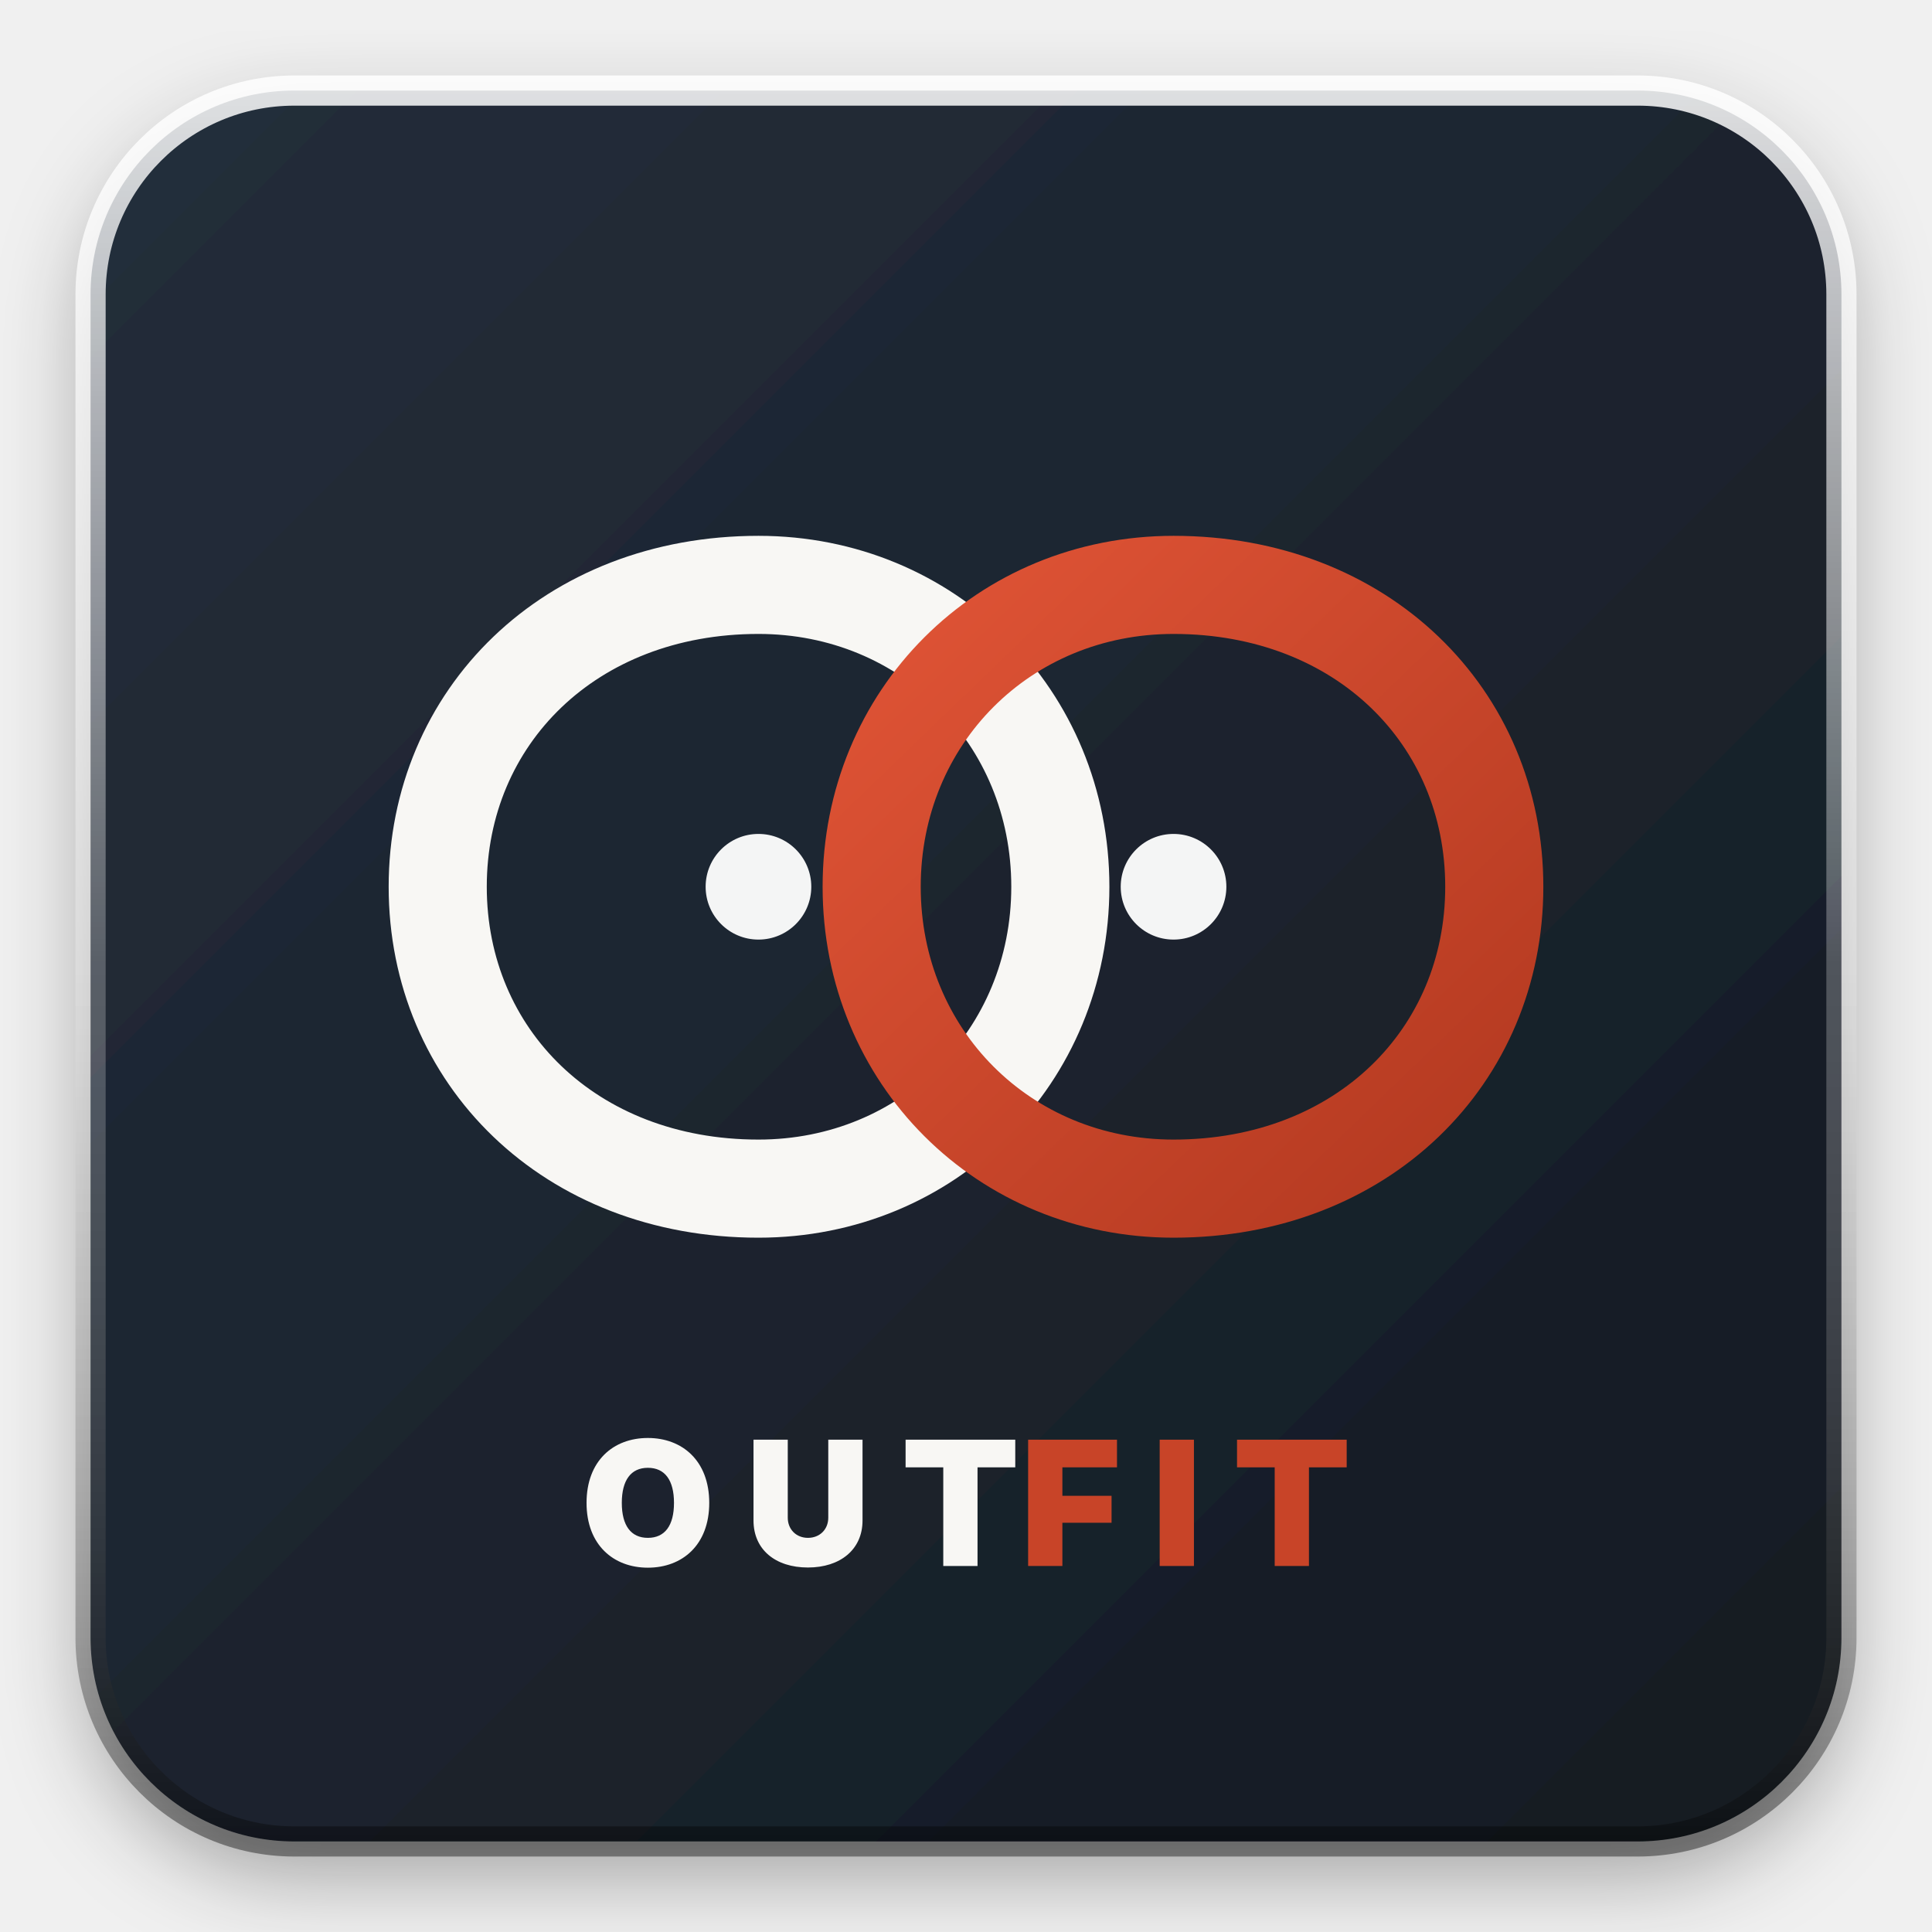
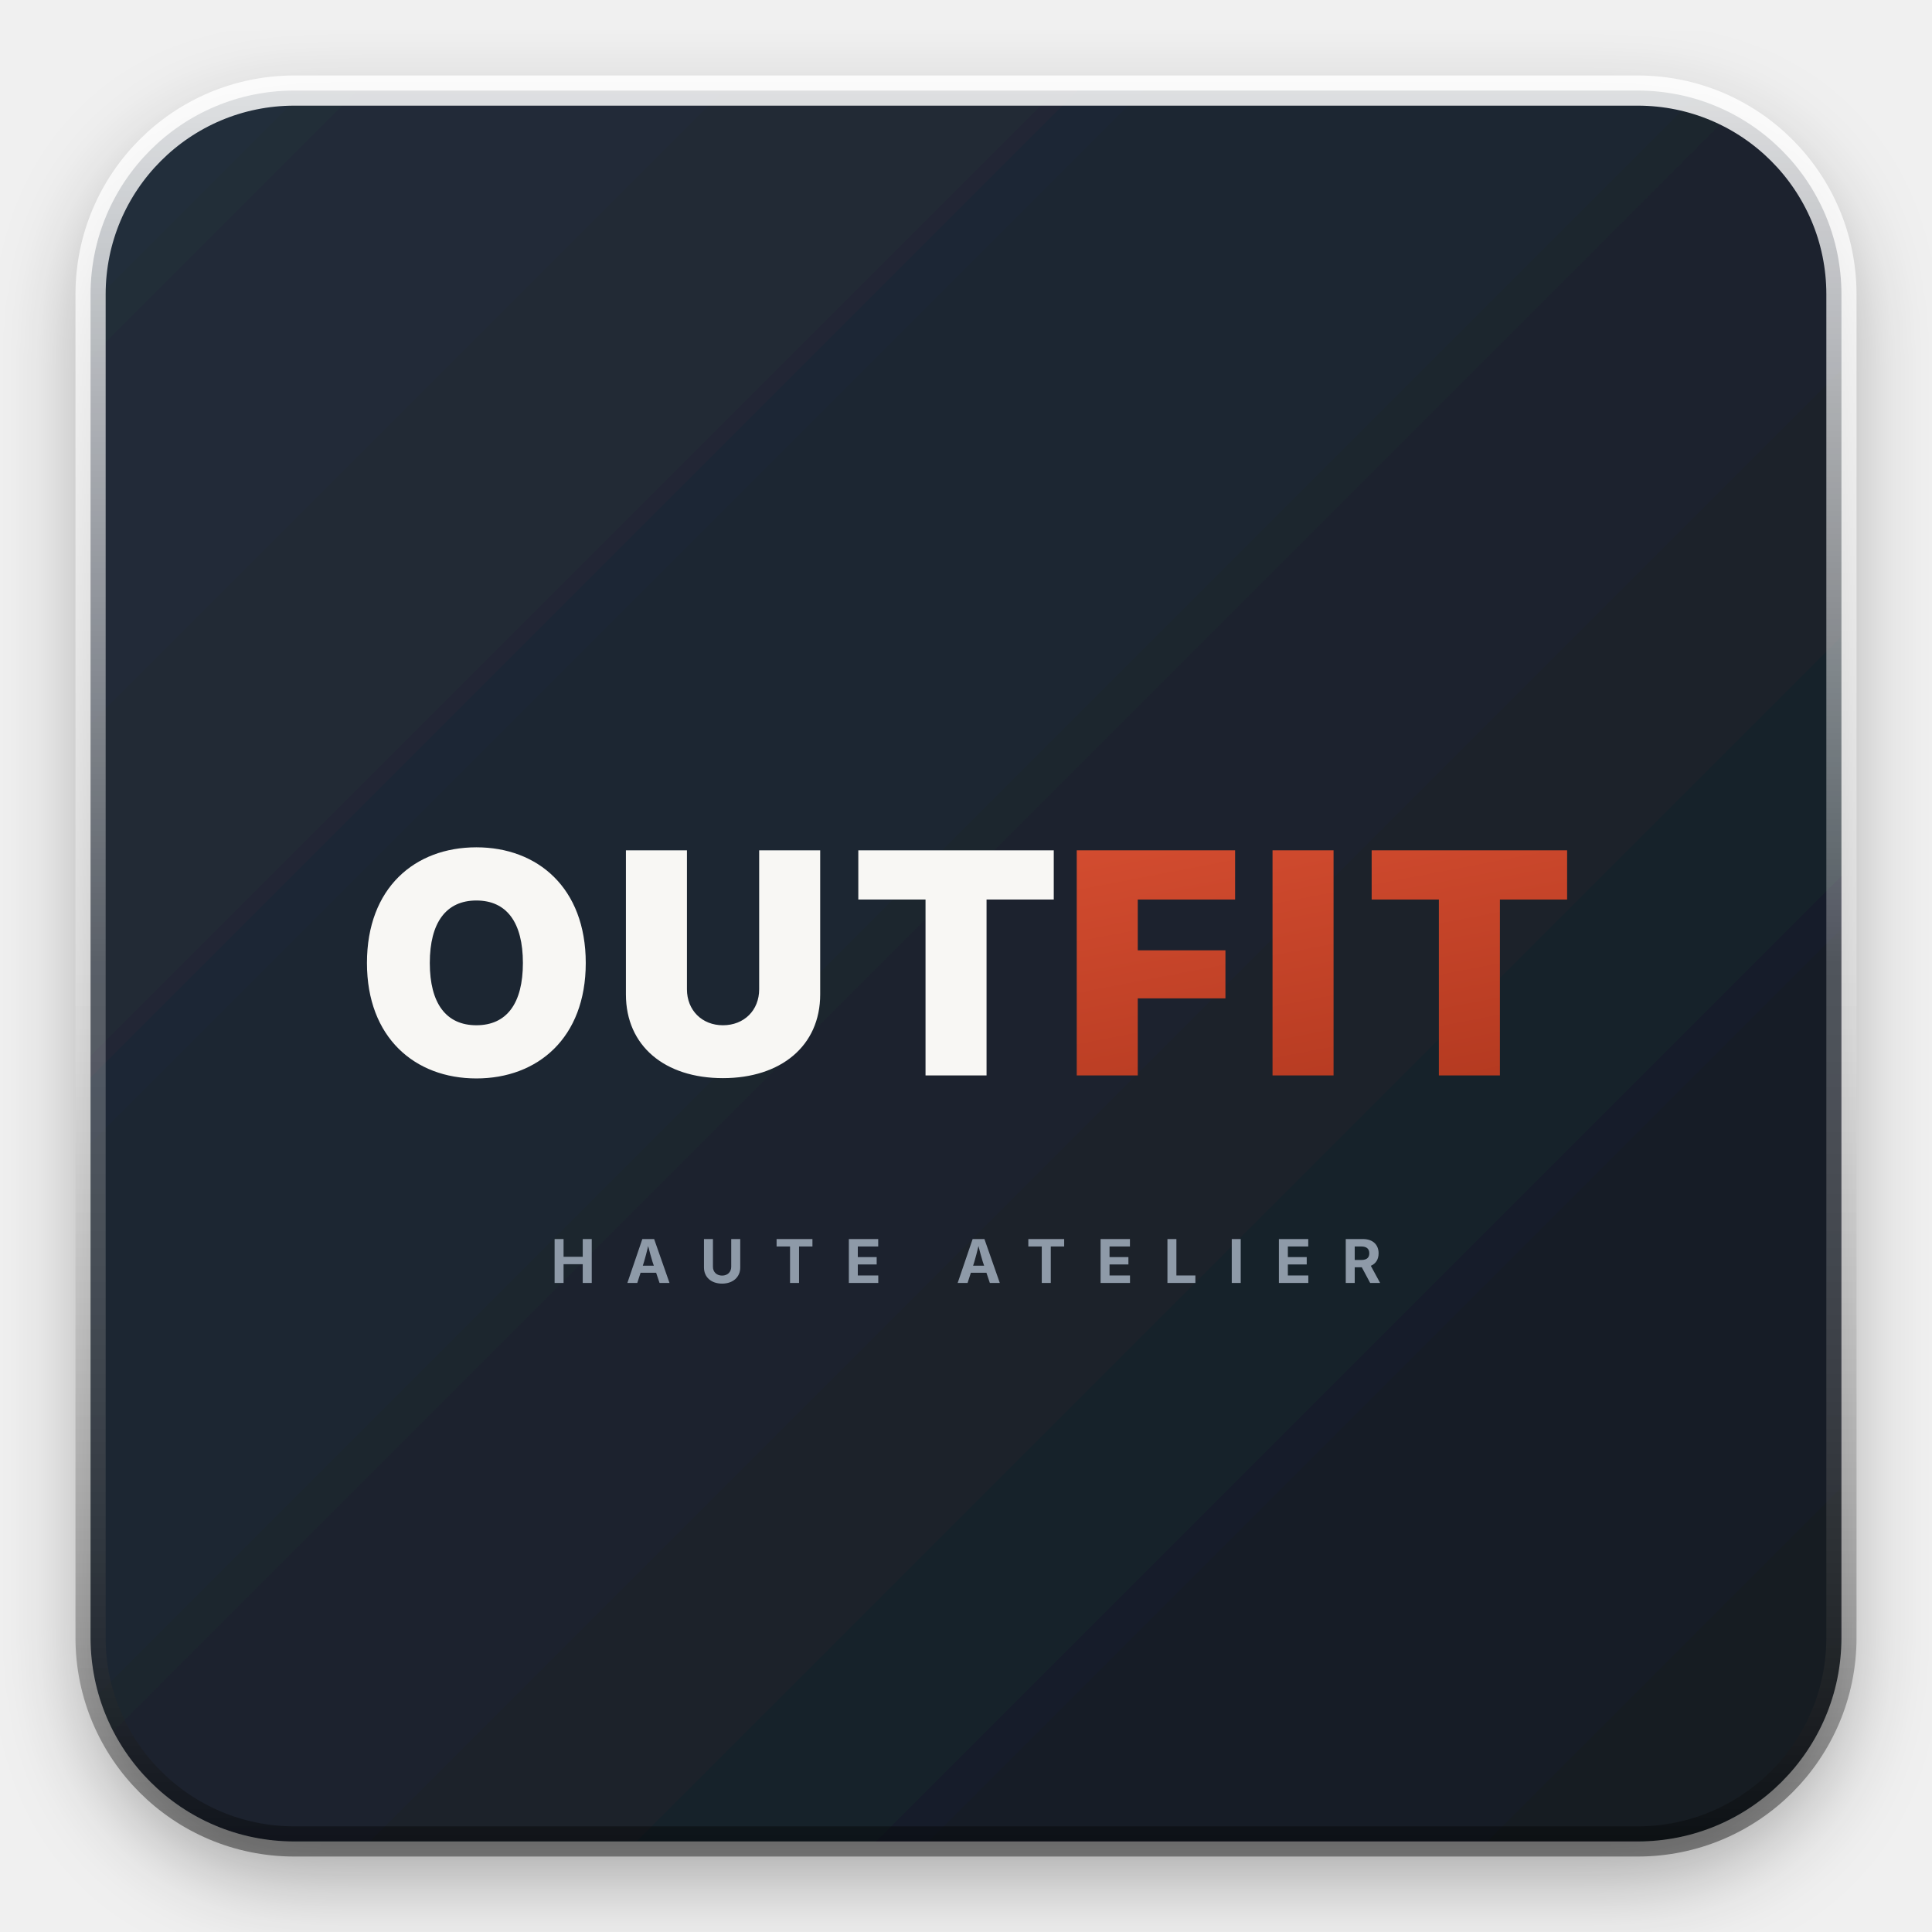
<svg xmlns="http://www.w3.org/2000/svg" viewBox="0 0 512 512" width="100%" height="100%">
  <defs>
    <linearGradient id="bgGrad" x1="0%" y1="0%" x2="100%" y2="100%">
      <stop offset="0%" stop-color="#242E3B" />
      <stop offset="100%" stop-color="#141A22" />
    </linearGradient>
    <linearGradient id="terracottaGrad" x1="0%" y1="0%" x2="100%" y2="100%">
      <stop offset="0%" stop-color="#E05436" />
      <stop offset="100%" stop-color="#B33920" />
    </linearGradient>
    <linearGradient id="specularBorder" x1="0%" y1="0%" x2="0%" y2="100%">
      <stop offset="0%" stop-color="rgba(255,255,255,0.85)" />
      <stop offset="50%" stop-color="rgba(255,255,255,0.25)" />
      <stop offset="100%" stop-color="rgba(0,0,0,0.4)" />
    </linearGradient>
    <filter id="subtleGlow" x="-20%" y="-20%" width="140%" height="140%">
      <feDropShadow dx="0" dy="8" stdDeviation="12" flood-color="#000000" flood-opacity="0.35" />
    </filter>
  </defs>
  <rect x="24" y="24" width="464" height="464" rx="54" fill="url(#bgGrad)" filter="url(#subtleGlow)" />
  <rect x="24" y="24" width="464" height="464" rx="54" fill="none" stroke="url(#specularBorder)" stroke-width="8" />
-   <g transform="translate(256, 195)">
-     <path d="M-55,-40 C-105,-40 -140,-5 -140,40 C-140,85 -105,120 -55,120 C-10,120 25,85 25,40 C25,-5 -10,-40 -55,-40 Z" fill="none" stroke="#F8F7F4" stroke-width="26" stroke-linecap="round" />
-     <path d="M55,-40 C10,-40 -25,-5 -25,40 C-25,85 10,120 55,120 C105,120 140,85 140,40 C140,-5 105,-40 55,-40 Z" fill="none" stroke="url(#terracottaGrad)" stroke-width="26" stroke-linecap="round" />
-     <circle cx="-55" cy="40" r="14" fill="#FFFFFF" opacity="0.95" />
-     <circle cx="55" cy="40" r="14" fill="#FFFFFF" opacity="0.95" />
-   </g>
-   <text x="256" y="415" font-family="-apple-system, BlinkMacSystemFont, 'Inter', 'Outfit', sans-serif" font-size="46" font-weight="900" letter-spacing="8" text-anchor="middle" fill="#F8F7F4">
-     OUT<tspan fill="#C84428">FIT</tspan>
+   <text x="256" y="285" font-family="-apple-system, BlinkMacSystemFont, 'Inter', 'Outfit', 'Helvetica Neue', sans-serif" font-size="82" font-weight="900" letter-spacing="4" text-anchor="middle" fill="#F8F7F4">
+     OUT<tspan fill="url(#terracottaGrad)">FIT</tspan>
+   </text>
+   <text x="256" y="340" font-family="-apple-system, BlinkMacSystemFont, 'JetBrains Mono', monospace" font-size="16" font-weight="700" letter-spacing="8" text-anchor="middle" fill="#8E9AA8">
+     HAUTE ATELIER
  </text>
</svg>
